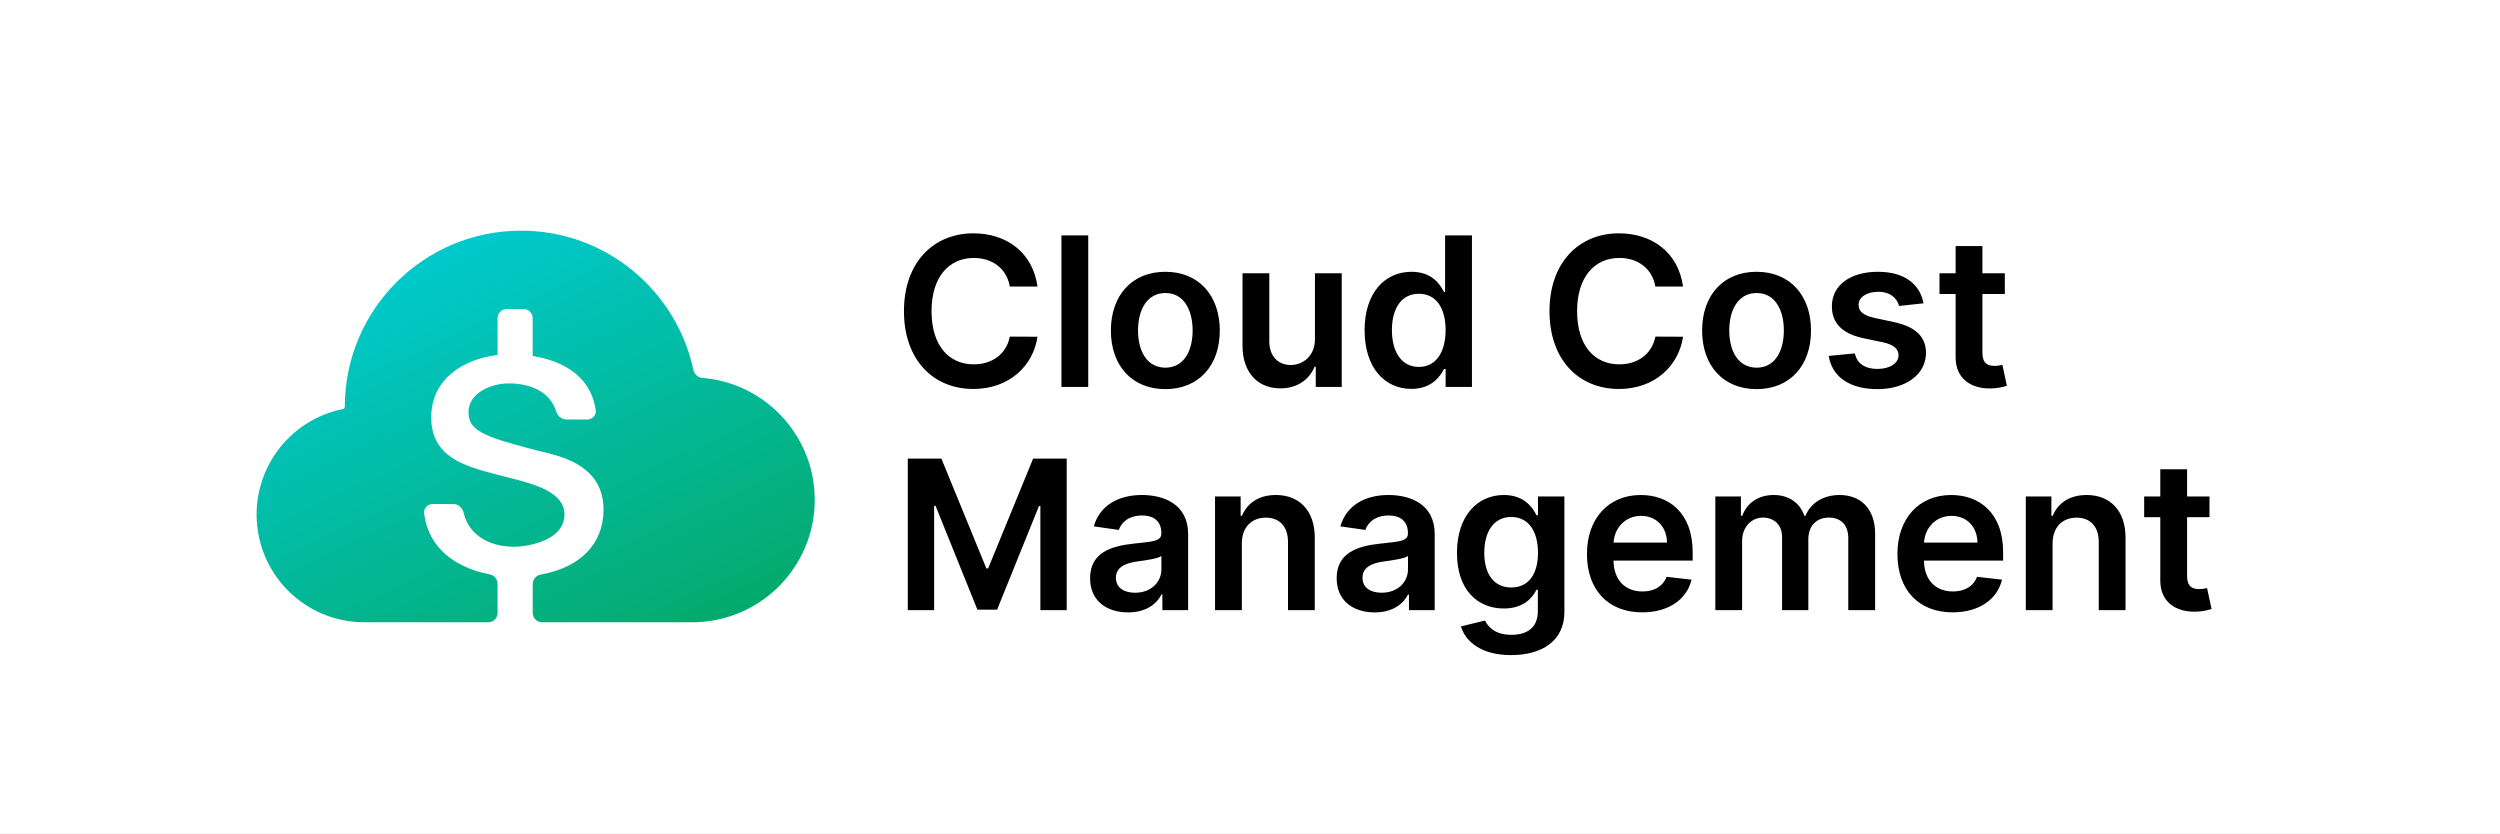
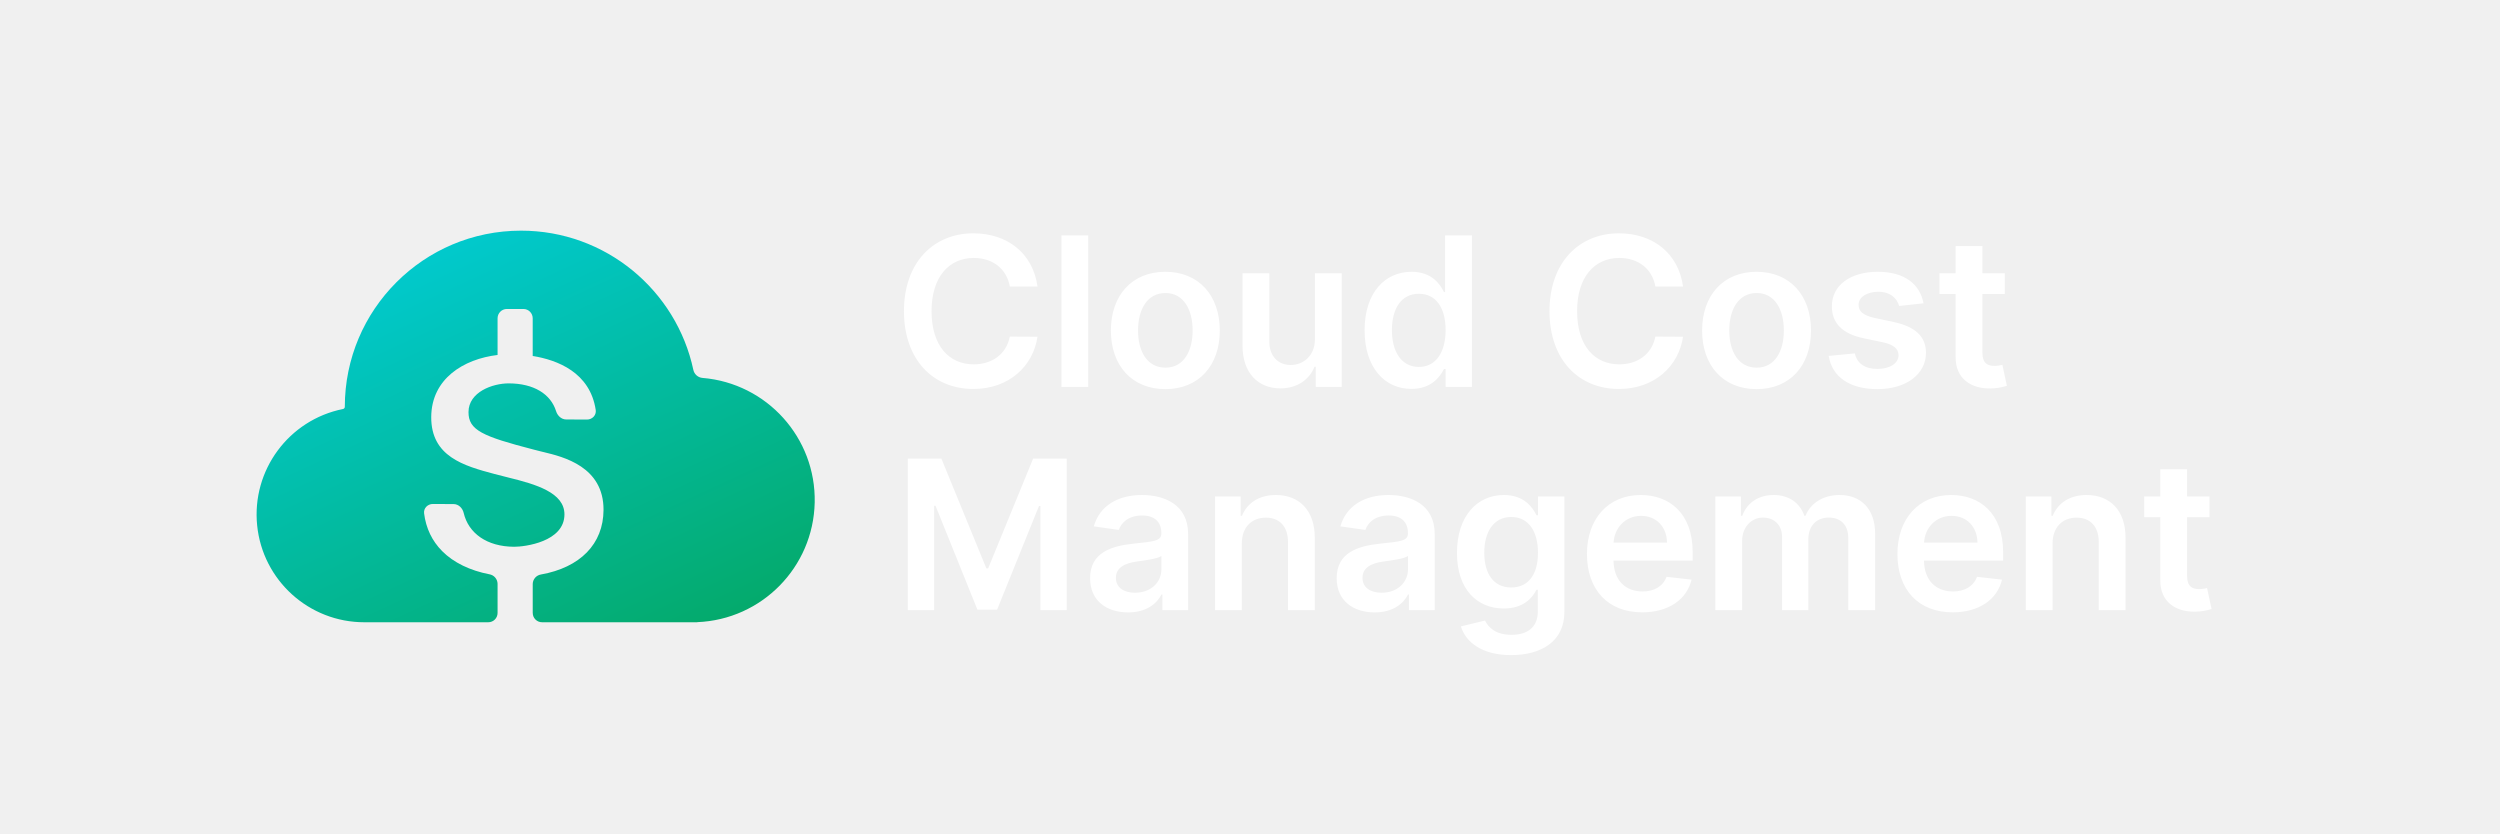
<svg xmlns="http://www.w3.org/2000/svg" viewBox="0 0 168 56" fill="none">
-   <path fill="#fff" d="M0 0h168v56H0z" />
  <path d="M35.8 41.19c0 .346.28.625.624.625h10.43v-.006a8.224 8.224 0 00.355-16.413.685.685 0 01-.615-.536c-1.14-5.348-5.892-9.36-11.581-9.36-6.54 0-11.842 5.302-11.842 11.842 0 .069-.05.128-.117.142a7.237 7.237 0 001.433 14.332h8.325c.346 0 .625-.28.625-.626v-1.96a.659.659 0 00-.544-.637c-1.302-.25-2.416-.787-3.178-1.556-.683-.687-1.09-1.54-1.216-2.54-.044-.346.243-.631.592-.63l1.392.007c.334.002.6.269.676.594.32 1.366 1.557 2.266 3.389 2.275.713.003 3.375-.33 3.383-2.17.007-1.471-1.927-2.03-3.757-2.48-.312-.078-.63-.156-.947-.242-2.07-.55-4.26-1.178-4.248-3.827.012-2.572 2.178-3.899 4.458-4.17v-2.466c0-.345.28-.625.625-.625h1.11c.345 0 .625.28.625.625v2.534c1.645.265 3.86 1.098 4.236 3.634.051.348-.238.64-.59.638l-1.398-.006c-.322-.002-.58-.25-.676-.557-.363-1.158-1.5-1.86-3.166-1.868-1.107-.005-2.713.583-2.72 1.925-.005 1.217.926 1.632 4.402 2.53l.46.117.185.045c1.324.32 4.04.975 4.027 3.887-.01 2.299-1.581 3.871-4.206 4.339a.658.658 0 00-.552.638v1.946z" fill="url(#paint0_linear)" />
-   <path d="M69.72 19.253c-.314-2.262-2.054-3.574-4.311-3.574-2.66 0-4.663 1.939-4.663 5.23 0 3.286 1.978 5.23 4.663 5.23 2.421 0 4.027-1.566 4.31-3.51l-1.859-.01c-.234 1.194-1.208 1.865-2.426 1.865-1.65 0-2.834-1.238-2.834-3.575 0-2.297 1.173-3.575 2.839-3.575 1.238 0 2.207.701 2.421 1.92h1.86zM73.129 15.818h-1.8V26h1.8V15.818zM78.31 26.15c2.237 0 3.66-1.577 3.66-3.938 0-2.367-1.422-3.948-3.66-3.948-2.237 0-3.659 1.581-3.659 3.948 0 2.361 1.422 3.937 3.66 3.937zm.01-1.443c-1.238 0-1.844-1.103-1.844-2.5s.606-2.516 1.844-2.516c1.218 0 1.825 1.119 1.825 2.516s-.607 2.5-1.825 2.5zM88.364 22.788c0 1.164-.83 1.74-1.626 1.74-.865 0-1.441-.611-1.441-1.58v-4.584h-1.8v4.862c0 1.834 1.044 2.873 2.545 2.873 1.144 0 1.95-.601 2.297-1.456h.08V26h1.745v-7.636h-1.8v4.424zM94.848 26.134c1.313 0 1.904-.78 2.188-1.337h.11V26h1.769V15.818H97.11v3.808h-.074c-.274-.551-.835-1.362-2.183-1.362-1.765 0-3.152 1.382-3.152 3.928 0 2.515 1.348 3.942 3.147 3.942zm.502-1.476c-1.188 0-1.814-1.044-1.814-2.476 0-1.422.616-2.441 1.814-2.441 1.159 0 1.795.96 1.795 2.44 0 1.482-.646 2.477-1.795 2.477zM113.1 19.253c-.313-2.262-2.053-3.574-4.31-3.574-2.66 0-4.664 1.939-4.664 5.23 0 3.286 1.979 5.23 4.664 5.23 2.421 0 4.027-1.566 4.31-3.51l-1.859-.01c-.234 1.194-1.208 1.865-2.426 1.865-1.651 0-2.834-1.238-2.834-3.575 0-2.297 1.173-3.575 2.839-3.575 1.238 0 2.207.701 2.421 1.92h1.859zM118.041 26.15c2.237 0 3.659-1.577 3.659-3.938 0-2.367-1.422-3.948-3.659-3.948-2.238 0-3.659 1.581-3.659 3.948 0 2.361 1.421 3.937 3.659 3.937zm.01-1.443c-1.238 0-1.845-1.103-1.845-2.5s.607-2.516 1.845-2.516c1.218 0 1.824 1.119 1.824 2.516s-.606 2.5-1.824 2.5zM129.263 20.382c-.249-1.293-1.283-2.118-3.073-2.118-1.839 0-3.092.905-3.087 2.317-.005 1.114.681 1.85 2.148 2.153l1.302.273c.701.154 1.029.438 1.029.87 0 .522-.566.915-1.421.915-.826 0-1.363-.358-1.517-1.044l-1.755.169c.224 1.402 1.402 2.232 3.277 2.232 1.909 0 3.256-.99 3.261-2.436-.005-1.089-.706-1.755-2.148-2.068l-1.302-.279c-.776-.174-1.084-.442-1.079-.884-.005-.517.567-.875 1.317-.875.831 0 1.268.452 1.407.954l1.641-.179zM134.724 18.364h-1.506v-1.83h-1.8v1.83h-1.084v1.392h1.084V24c-.01 1.437 1.034 2.143 2.386 2.103a3.62 3.62 0 001.059-.179l-.303-1.407c-.099.025-.303.07-.527.07-.452 0-.815-.159-.815-.885v-3.947h1.506v-1.392zM61.004 30.818V41h1.77v-7.01h.094l2.814 6.98h1.323l2.814-6.965h.094V41h1.77V30.818h-2.257l-3.023 7.378h-.119l-3.023-7.378h-2.257zM75.81 41.154c1.198 0 1.914-.562 2.242-1.203h.06V41h1.73v-5.11c0-2.02-1.646-2.626-3.103-2.626-1.606 0-2.839.716-3.236 2.108l1.68.239c.18-.522.686-.97 1.566-.97.835 0 1.293.428 1.293 1.179v.03c0 .517-.542.541-1.89.685-1.481.16-2.898.602-2.898 2.322 0 1.502 1.099 2.297 2.555 2.297zm.467-1.322c-.75 0-1.288-.343-1.288-1.005 0-.69.602-.979 1.407-1.093.472-.065 1.417-.184 1.65-.373v.9c0 .85-.685 1.57-1.77 1.57zM83.45 36.526c0-1.104.667-1.74 1.617-1.74.93 0 1.486.611 1.486 1.63V41h1.8v-4.862c.005-1.83-1.04-2.874-2.615-2.874-1.144 0-1.93.547-2.277 1.397h-.09v-1.297h-1.72V41h1.8v-4.474zM92.38 41.154c1.198 0 1.914-.562 2.242-1.203h.06V41h1.73v-5.11c0-2.02-1.646-2.626-3.103-2.626-1.605 0-2.838.716-3.236 2.108l1.68.239c.18-.522.686-.97 1.567-.97.835 0 1.292.428 1.292 1.179v.03c0 .517-.542.541-1.89.685-1.48.16-2.898.602-2.898 2.322 0 1.502 1.1 2.297 2.556 2.297zm.467-1.322c-.75 0-1.287-.343-1.287-1.005 0-.69.601-.979 1.406-1.093.473-.065 1.417-.184 1.651-.373v.9c0 .85-.686 1.57-1.77 1.57zM101.542 44.023c2.064 0 3.585-.945 3.585-2.899v-7.76h-1.775v1.262h-.099c-.274-.551-.845-1.362-2.193-1.362-1.765 0-3.152 1.382-3.152 3.893 0 2.49 1.387 3.734 3.147 3.734 1.308 0 1.919-.701 2.198-1.263h.089v1.447c0 1.123-.746 1.585-1.77 1.585-1.083 0-1.561-.512-1.78-.959l-1.62.393c.328 1.069 1.427 1.929 3.37 1.929zm.015-4.544c-1.188 0-1.814-.925-1.814-2.332 0-1.387.616-2.406 1.814-2.406 1.159 0 1.795.96 1.795 2.406 0 1.457-.646 2.332-1.795 2.332zM110.352 41.15c1.78 0 3.003-.87 3.321-2.198l-1.68-.19c-.244.647-.84.985-1.616.985-1.163 0-1.934-.766-1.949-2.073h5.32v-.552c0-2.68-1.611-3.858-3.49-3.858-2.188 0-3.615 1.606-3.615 3.962 0 2.397 1.407 3.923 3.709 3.923zm-1.919-4.69c.055-.974.776-1.794 1.85-1.794 1.034 0 1.73.756 1.74 1.795h-3.59zM115.27 41h1.8v-4.644c0-.94.626-1.575 1.402-1.575.761 0 1.283.512 1.283 1.297V41h1.765v-4.763c0-.86.512-1.456 1.382-1.456.726 0 1.302.427 1.302 1.372V41h1.805v-5.126c0-1.705-.984-2.61-2.386-2.61-1.109 0-1.954.547-2.292 1.397h-.08c-.293-.865-1.034-1.397-2.063-1.397-1.024 0-1.79.527-2.108 1.397h-.09v-1.297h-1.72V41zM131.215 41.15c1.78 0 3.003-.87 3.321-2.198l-1.68-.19c-.244.647-.84.985-1.616.985-1.163 0-1.934-.766-1.949-2.073h5.32v-.552c0-2.68-1.611-3.858-3.49-3.858-2.188 0-3.614 1.606-3.614 3.962 0 2.397 1.407 3.923 3.708 3.923zm-1.919-4.69c.055-.974.776-1.794 1.85-1.794 1.034 0 1.73.756 1.74 1.795h-3.59zM137.933 36.526c0-1.104.666-1.74 1.616-1.74.93 0 1.487.611 1.487 1.63V41h1.799v-4.862c.005-1.83-1.039-2.874-2.615-2.874-1.143 0-1.929.547-2.277 1.397h-.089v-1.297h-1.72V41h1.799v-4.474zM148.478 33.364h-1.506v-1.83h-1.8v1.83h-1.084v1.392h1.084V39c-.01 1.437 1.034 2.143 2.386 2.103a3.62 3.62 0 001.059-.179l-.303-1.407c-.099.025-.303.07-.527.07-.452 0-.815-.159-.815-.885v-3.947h1.506v-1.392z" fill="#000" />
+   <path d="M69.72 19.253c-.314-2.262-2.054-3.574-4.311-3.574-2.66 0-4.663 1.939-4.663 5.23 0 3.286 1.978 5.23 4.663 5.23 2.421 0 4.027-1.566 4.31-3.51l-1.859-.01c-.234 1.194-1.208 1.865-2.426 1.865-1.65 0-2.834-1.238-2.834-3.575 0-2.297 1.173-3.575 2.839-3.575 1.238 0 2.207.701 2.421 1.92h1.86zM73.129 15.818h-1.8V26h1.8V15.818zM78.31 26.15c2.237 0 3.66-1.577 3.66-3.938 0-2.367-1.422-3.948-3.66-3.948-2.237 0-3.659 1.581-3.659 3.948 0 2.361 1.422 3.937 3.66 3.937zm.01-1.443c-1.238 0-1.844-1.103-1.844-2.5s.606-2.516 1.844-2.516c1.218 0 1.825 1.119 1.825 2.516s-.607 2.5-1.825 2.5zM88.364 22.788c0 1.164-.83 1.74-1.626 1.74-.865 0-1.441-.611-1.441-1.58v-4.584h-1.8v4.862c0 1.834 1.044 2.873 2.545 2.873 1.144 0 1.95-.601 2.297-1.456h.08V26h1.745v-7.636h-1.8v4.424zM94.848 26.134c1.313 0 1.904-.78 2.188-1.337h.11V26h1.769V15.818H97.11v3.808h-.074c-.274-.551-.835-1.362-2.183-1.362-1.765 0-3.152 1.382-3.152 3.928 0 2.515 1.348 3.942 3.147 3.942zm.502-1.476c-1.188 0-1.814-1.044-1.814-2.476 0-1.422.616-2.441 1.814-2.441 1.159 0 1.795.96 1.795 2.44 0 1.482-.646 2.477-1.795 2.477zM113.1 19.253c-.313-2.262-2.053-3.574-4.31-3.574-2.66 0-4.664 1.939-4.664 5.23 0 3.286 1.979 5.23 4.664 5.23 2.421 0 4.027-1.566 4.31-3.51l-1.859-.01c-.234 1.194-1.208 1.865-2.426 1.865-1.651 0-2.834-1.238-2.834-3.575 0-2.297 1.173-3.575 2.839-3.575 1.238 0 2.207.701 2.421 1.92h1.859zM118.041 26.15c2.237 0 3.659-1.577 3.659-3.938 0-2.367-1.422-3.948-3.659-3.948-2.238 0-3.659 1.581-3.659 3.948 0 2.361 1.421 3.937 3.659 3.937zm.01-1.443c-1.238 0-1.845-1.103-1.845-2.5s.607-2.516 1.845-2.516c1.218 0 1.824 1.119 1.824 2.516s-.606 2.5-1.824 2.5zM129.263 20.382c-.249-1.293-1.283-2.118-3.073-2.118-1.839 0-3.092.905-3.087 2.317-.005 1.114.681 1.85 2.148 2.153l1.302.273c.701.154 1.029.438 1.029.87 0 .522-.566.915-1.421.915-.826 0-1.363-.358-1.517-1.044l-1.755.169c.224 1.402 1.402 2.232 3.277 2.232 1.909 0 3.256-.99 3.261-2.436-.005-1.089-.706-1.755-2.148-2.068l-1.302-.279c-.776-.174-1.084-.442-1.079-.884-.005-.517.567-.875 1.317-.875.831 0 1.268.452 1.407.954l1.641-.179zM134.724 18.364h-1.506v-1.83h-1.8v1.83h-1.084v1.392h1.084V24c-.01 1.437 1.034 2.143 2.386 2.103a3.62 3.62 0 001.059-.179l-.303-1.407c-.099.025-.303.07-.527.07-.452 0-.815-.159-.815-.885v-3.947h1.506v-1.392zM61.004 30.818V41h1.77v-7.01h.094l2.814 6.98h1.323l2.814-6.965h.094V41h1.77V30.818h-2.257l-3.023 7.378h-.119l-3.023-7.378h-2.257zM75.81 41.154c1.198 0 1.914-.562 2.242-1.203h.06V41h1.73v-5.11c0-2.02-1.646-2.626-3.103-2.626-1.606 0-2.839.716-3.236 2.108l1.68.239c.18-.522.686-.97 1.566-.97.835 0 1.293.428 1.293 1.179v.03c0 .517-.542.541-1.89.685-1.481.16-2.898.602-2.898 2.322 0 1.502 1.099 2.297 2.555 2.297zm.467-1.322c-.75 0-1.288-.343-1.288-1.005 0-.69.602-.979 1.407-1.093.472-.065 1.417-.184 1.65-.373v.9c0 .85-.685 1.57-1.77 1.57zM83.45 36.526c0-1.104.667-1.74 1.617-1.74.93 0 1.486.611 1.486 1.63V41h1.8v-4.862c.005-1.83-1.04-2.874-2.615-2.874-1.144 0-1.93.547-2.277 1.397h-.09v-1.297h-1.72V41h1.8v-4.474zM92.38 41.154c1.198 0 1.914-.562 2.242-1.203h.06V41h1.73v-5.11c0-2.02-1.646-2.626-3.103-2.626-1.605 0-2.838.716-3.236 2.108l1.68.239c.18-.522.686-.97 1.567-.97.835 0 1.292.428 1.292 1.179v.03c0 .517-.542.541-1.89.685-1.48.16-2.898.602-2.898 2.322 0 1.502 1.1 2.297 2.556 2.297zm.467-1.322c-.75 0-1.287-.343-1.287-1.005 0-.69.601-.979 1.406-1.093.473-.065 1.417-.184 1.651-.373v.9c0 .85-.686 1.57-1.77 1.57zM101.542 44.023c2.064 0 3.585-.945 3.585-2.899v-7.76h-1.775v1.262h-.099c-.274-.551-.845-1.362-2.193-1.362-1.765 0-3.152 1.382-3.152 3.893 0 2.49 1.387 3.734 3.147 3.734 1.308 0 1.919-.701 2.198-1.263h.089v1.447c0 1.123-.746 1.585-1.77 1.585-1.083 0-1.561-.512-1.78-.959l-1.62.393c.328 1.069 1.427 1.929 3.37 1.929zm.015-4.544c-1.188 0-1.814-.925-1.814-2.332 0-1.387.616-2.406 1.814-2.406 1.159 0 1.795.96 1.795 2.406 0 1.457-.646 2.332-1.795 2.332zM110.352 41.15c1.78 0 3.003-.87 3.321-2.198l-1.68-.19c-.244.647-.84.985-1.616.985-1.163 0-1.934-.766-1.949-2.073h5.32v-.552c0-2.68-1.611-3.858-3.49-3.858-2.188 0-3.615 1.606-3.615 3.962 0 2.397 1.407 3.923 3.709 3.923zm-1.919-4.69c.055-.974.776-1.794 1.85-1.794 1.034 0 1.73.756 1.74 1.795h-3.59zM115.27 41h1.8v-4.644c0-.94.626-1.575 1.402-1.575.761 0 1.283.512 1.283 1.297V41h1.765v-4.763c0-.86.512-1.456 1.382-1.456.726 0 1.302.427 1.302 1.372V41h1.805v-5.126c0-1.705-.984-2.61-2.386-2.61-1.109 0-1.954.547-2.292 1.397h-.08c-.293-.865-1.034-1.397-2.063-1.397-1.024 0-1.79.527-2.108 1.397h-.09v-1.297h-1.72V41zM131.215 41.15c1.78 0 3.003-.87 3.321-2.198l-1.68-.19c-.244.647-.84.985-1.616.985-1.163 0-1.934-.766-1.949-2.073h5.32v-.552c0-2.68-1.611-3.858-3.49-3.858-2.188 0-3.614 1.606-3.614 3.962 0 2.397 1.407 3.923 3.708 3.923zm-1.919-4.69c.055-.974.776-1.794 1.85-1.794 1.034 0 1.73.756 1.74 1.795h-3.59zM137.933 36.526c0-1.104.666-1.74 1.616-1.74.93 0 1.487.611 1.487 1.63V41h1.799v-4.862c.005-1.83-1.039-2.874-2.615-2.874-1.143 0-1.929.547-2.277 1.397h-.089v-1.297h-1.72V41h1.799v-4.474zM148.478 33.364h-1.506v-1.83h-1.8v1.83h-1.084v1.392h1.084V39c-.01 1.437 1.034 2.143 2.386 2.103a3.62 3.62 0 001.059-.179l-.303-1.407c-.099.025-.303.07-.527.07-.452 0-.815-.159-.815-.885v-3.947h1.506v-1.392z" fill="#fff" />
  <defs>
    <linearGradient id="paint0_linear" x1="23.277" y1="13.491" x2="40.089" y2="49.837" gradientUnits="userSpaceOnUse">
      <stop stop-color="#00CFDE" />
      <stop offset="1" stop-color="#05A660" />
    </linearGradient>
  </defs>
</svg>
